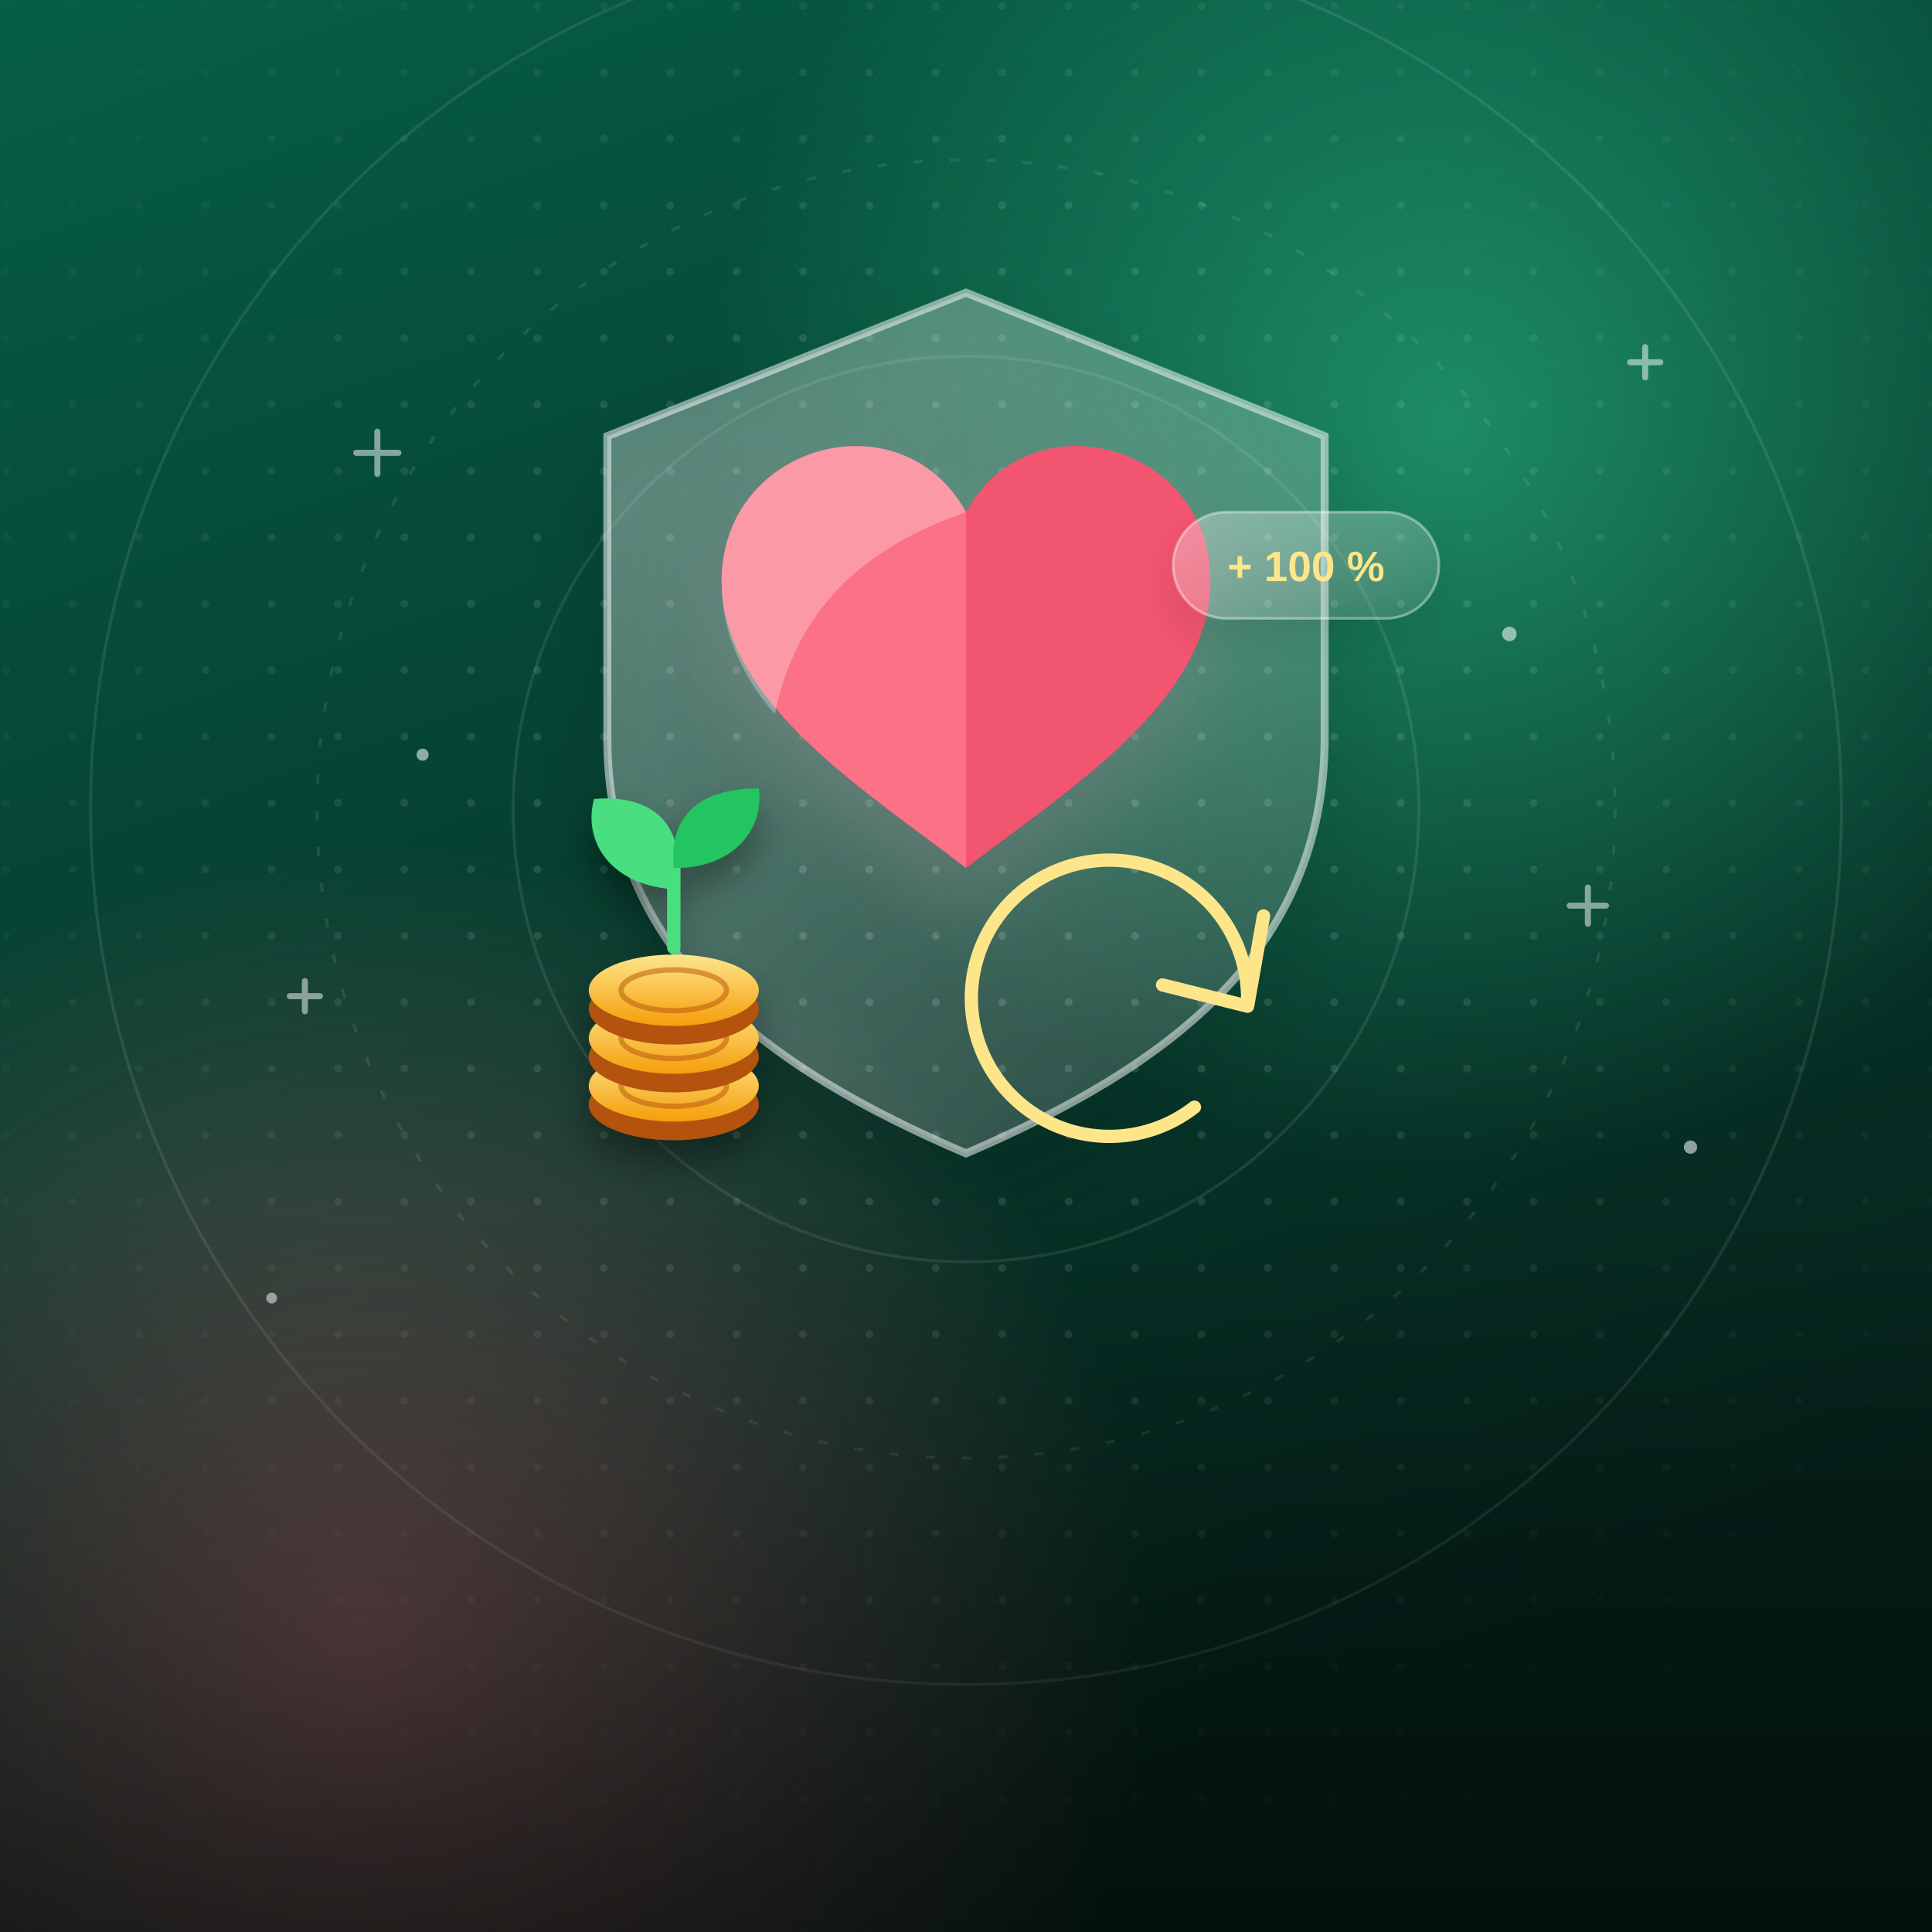
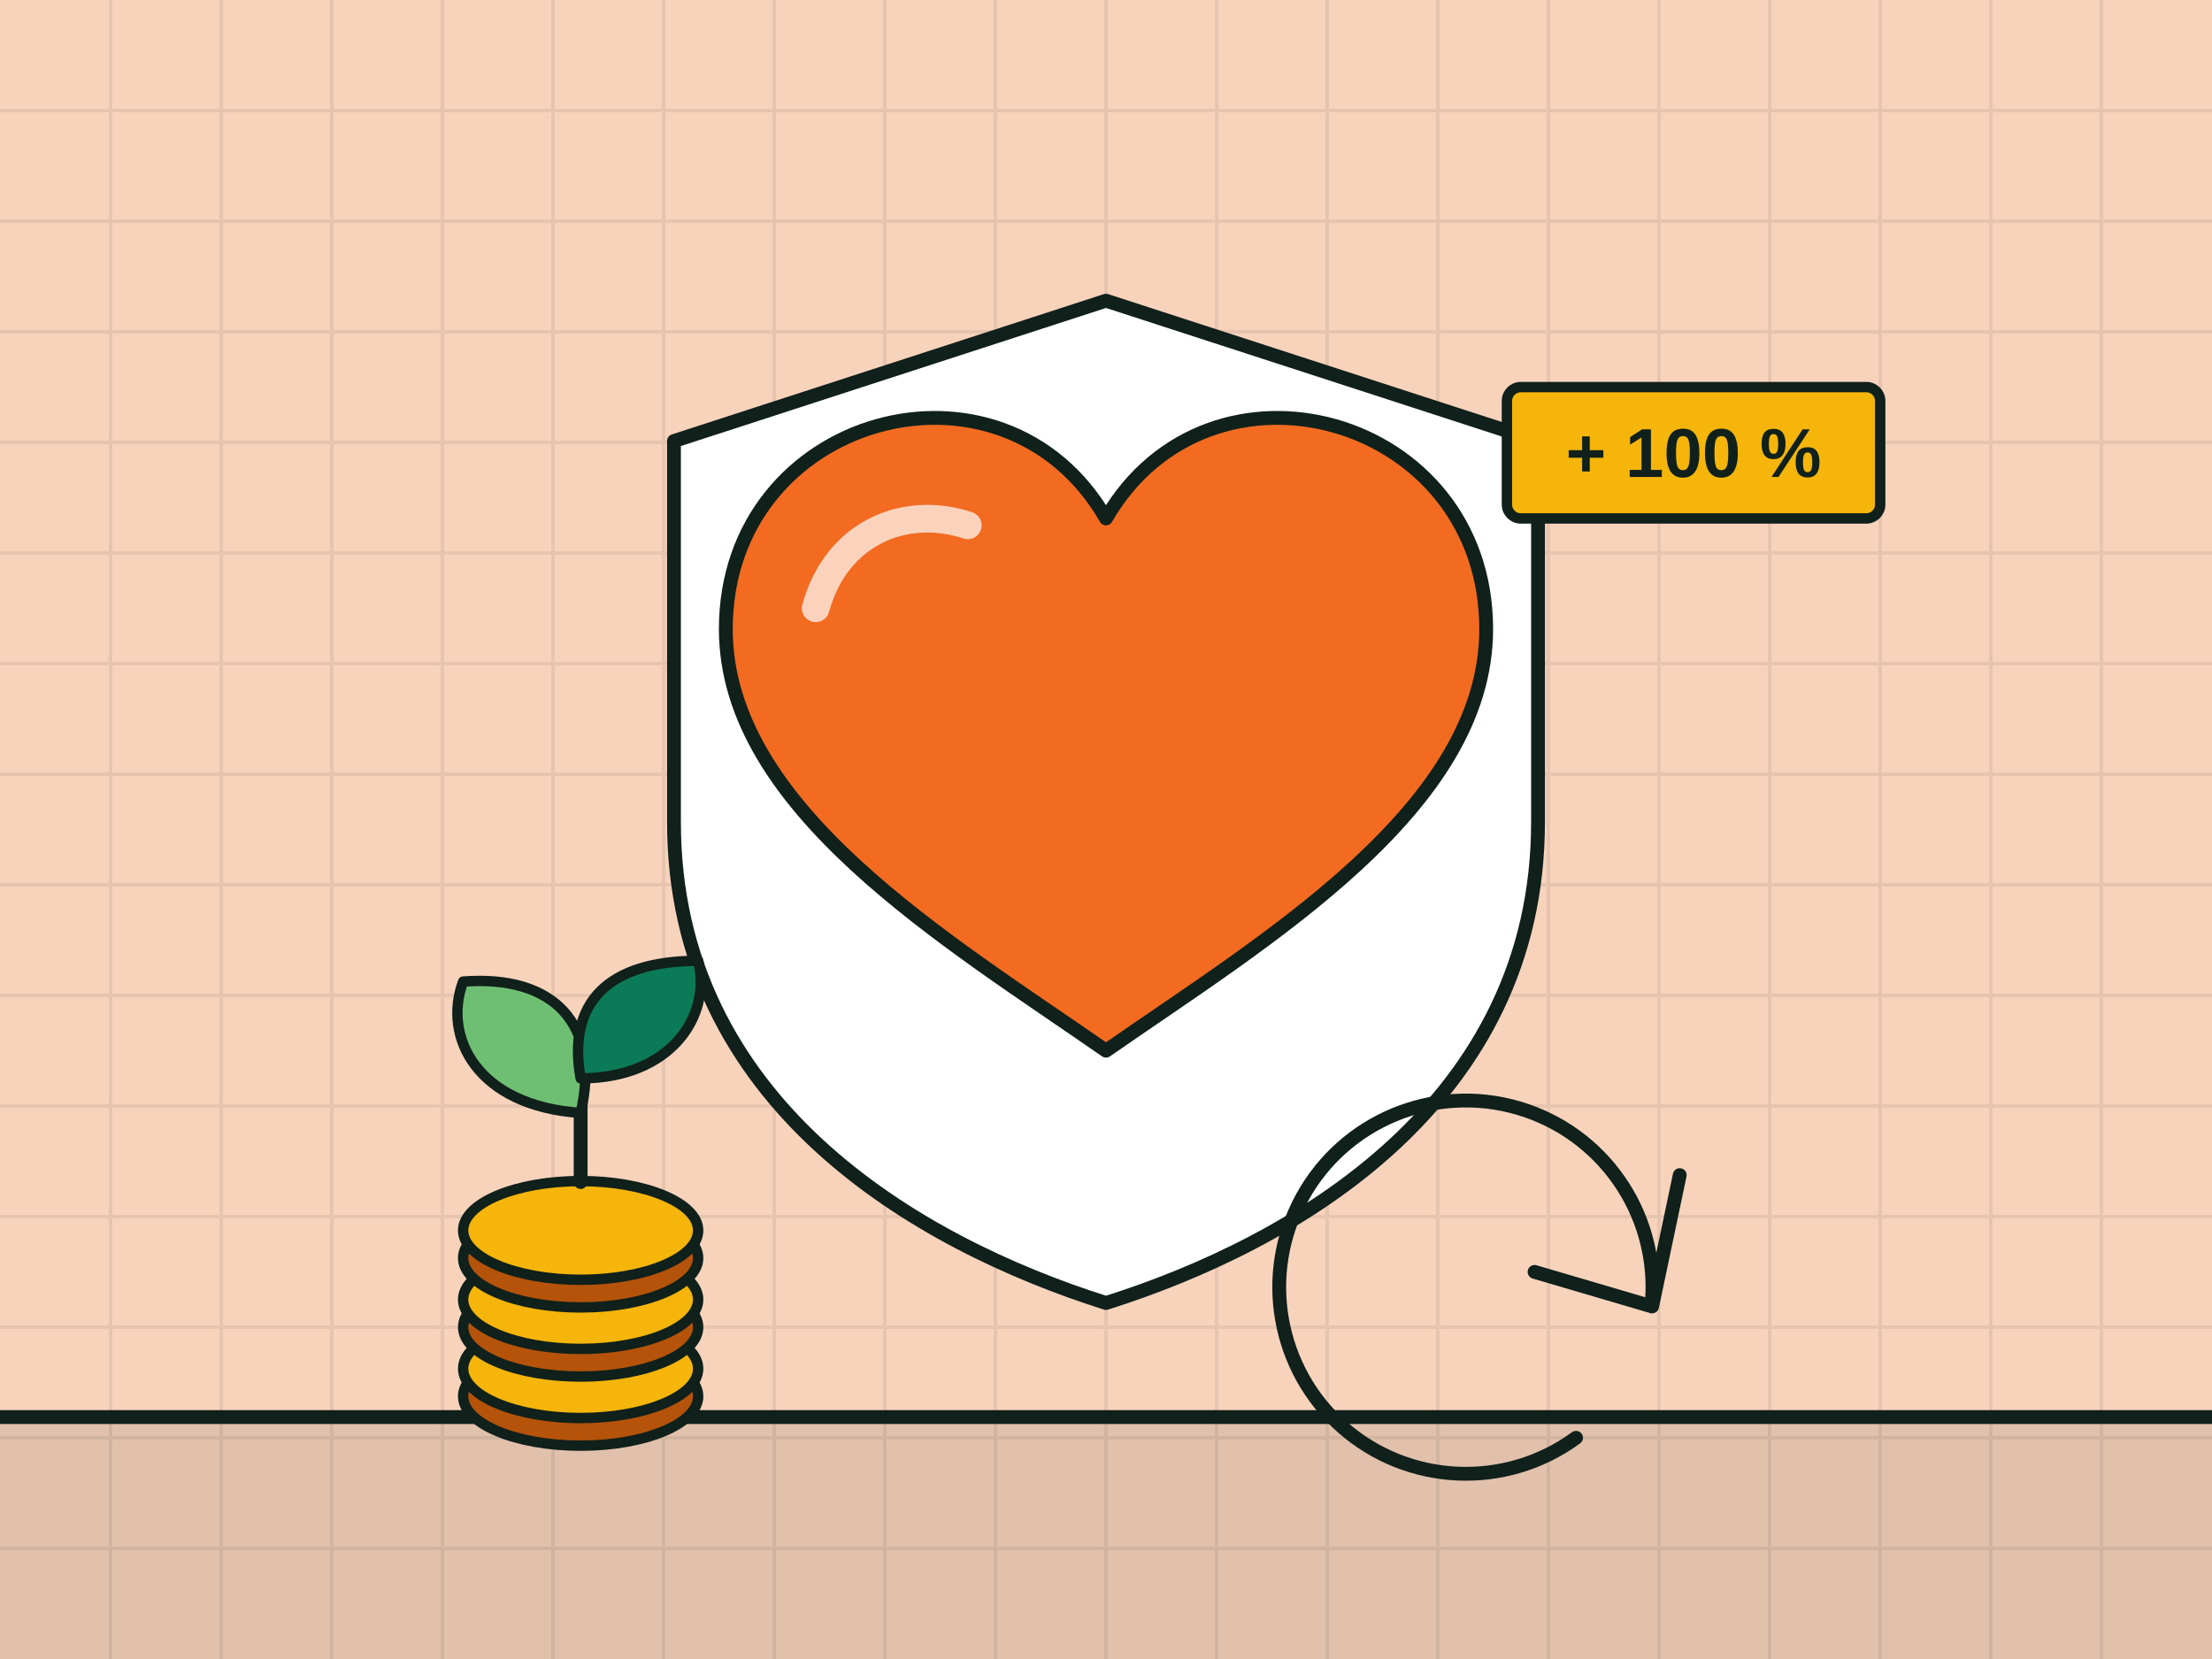
- <svg xmlns="http://www.w3.org/2000/svg" width="640" height="640" viewBox="0 0 640 640">
-   <defs>
-     <linearGradient id="bg" x1="0" y1="0" x2="0.35" y2="1">
-       <stop offset="0" stop-color="#065F46" />
-       <stop offset="1" stop-color="#06201A" />
-     </linearGradient>
-     <radialGradient id="glowA">
-       <stop offset="0" stop-color="#34D399" stop-opacity=".5" />
-       <stop offset="1" stop-color="#34D399" stop-opacity="0" />
-     </radialGradient>
-     <radialGradient id="glowB">
-       <stop offset="0" stop-color="#FB7185" stop-opacity=".38" />
-       <stop offset="1" stop-color="#FB7185" stop-opacity="0" />
-     </radialGradient>
-     <pattern id="dots" width="22" height="22" patternUnits="userSpaceOnUse">
-       <circle cx="2" cy="2" r="1.3" fill="#fff" fill-opacity=".18" />
-     </pattern>
-     <radialGradient id="fade" cx=".5" cy=".4" r=".62">
-       <stop offset="0" stop-color="#fff" />
-       <stop offset="1" stop-color="#000" />
-     </radialGradient>
-     <mask id="dotmask">
-       <rect width="640" height="640" fill="url(#fade)" />
-     </mask>
-     <linearGradient id="glass" x1="0" y1="0" x2="1" y2="1">
-       <stop offset="0" stop-color="#fff" stop-opacity=".34" />
-       <stop offset="1" stop-color="#fff" stop-opacity=".09" />
-     </linearGradient>
-     <linearGradient id="paper" x1="0" y1="0" x2="0" y2="1">
-       <stop offset="0" stop-color="#FFFFFF" />
-       <stop offset="1" stop-color="#DDE6EF" />
-     </linearGradient>
-     <linearGradient id="acc" x1="0" y1="0" x2="1" y2="1">
-       <stop offset="0" stop-color="#34D399" />
-       <stop offset="1" stop-color="#059669" />
-     </linearGradient>
-     <linearGradient id="warm" x1="0" y1="0" x2="0" y2="1">
-       <stop offset="0" stop-color="#FDE68A" />
-       <stop offset="1" stop-color="#F59E0B" />
-     </linearGradient>
-     <linearGradient id="ground" x1="0" y1="0" x2="0" y2="1">
-       <stop offset="0" stop-color="#000" stop-opacity="0" />
-       <stop offset="1" stop-color="#000" stop-opacity=".45" />
-     </linearGradient>
-     <filter id="sh" x="-30%" y="-30%" width="160%" height="175%">
-       <feDropShadow dx="0" dy="16" stdDeviation="14" flood-color="#000" flood-opacity=".42" />
-     </filter>
-     <filter id="sh2" x="-30%" y="-30%" width="160%" height="175%">
-       <feDropShadow dx="0" dy="8" stdDeviation="7" flood-color="#000" flood-opacity=".35" />
-     </filter>
-     <filter id="soft" x="-50%" y="-50%" width="200%" height="200%">
-       <feGaussianBlur stdDeviation="9" />
-     </filter>
-   </defs>
-   <rect width="640" height="640" fill="url(#bg)" />
-   <circle cx="480" cy="140" r="250" fill="url(#glowA)" />
-   <circle cx="120" cy="540" r="260" fill="url(#glowB)" />
-   <rect width="640" height="640" fill="url(#dots)" mask="url(#dotmask)" />
-   <g fill="none" stroke="#fff" stroke-opacity=".09">
-     <circle cx="320" cy="268" r="150" />
-     <circle cx="320" cy="268" r="215" stroke-dasharray="3 9" />
-     <circle cx="320" cy="268" r="290" />
+ <svg xmlns="http://www.w3.org/2000/svg" width="640" height="480" viewBox="0 0 640 480">
+   <rect width="640" height="480" fill="#F8D3BC" />
+   <path d="M32 0V480M64 0V480M96 0V480M128 0V480M160 0V480M192 0V480M224 0V480M256 0V480M288 0V480M320 0V480M352 0V480M384 0V480M416 0V480M448 0V480M480 0V480M512 0V480M544 0V480M576 0V480M608 0V480M0 32H640M0 64H640M0 96H640M0 128H640M0 160H640M0 192H640M0 224H640M0 256H640M0 288H640M0 320H640M0 352H640M0 384H640M0 416H640M0 448H640" stroke="#10201B" stroke-opacity=".08" stroke-width="1" fill="none" />
+   <rect y="410" width="640" height="70" fill="#10201B" fill-opacity=".1" />
+   <path d="M0 410H640" stroke="#10201B" stroke-width="4" stroke-linejoin="round" stroke-linecap="round" fill="none" />
+   <path d="M320 87L445 127.6V237.8C445 319 375 359.6 320 377C265 359.6 195 319 195 237.8V127.6Z" fill="#FFFFFF" stroke="#10201B" stroke-width="4" stroke-linejoin="round" stroke-linecap="round" />
+   <path d="M320 150c-30-52-110-30-110 32 0 52 64 90 110 122 46-32 110-70 110-122 0-62-80-84-110-32z" fill="#F26B21" stroke="#10201B" stroke-width="4" stroke-linejoin="round" stroke-linecap="round" />
+   <path d="M236 176c6-22 26-30 44-24" fill="none" stroke="#FFFFFF" stroke-opacity=".7" stroke-width="8" stroke-linecap="round" />
+   <ellipse cx="168" cy="404" rx="34" ry="14.28" fill="#B45309" stroke="#10201B" stroke-width="3" stroke-linejoin="round" stroke-linecap="round" />
+   <ellipse cx="168" cy="396" rx="34" ry="14.28" fill="#F5B50A" stroke="#10201B" stroke-width="3" stroke-linejoin="round" stroke-linecap="round" />
+   <ellipse cx="168" cy="384" rx="34" ry="14.28" fill="#B45309" stroke="#10201B" stroke-width="3" stroke-linejoin="round" stroke-linecap="round" />
+   <ellipse cx="168" cy="376" rx="34" ry="14.28" fill="#F5B50A" stroke="#10201B" stroke-width="3" stroke-linejoin="round" stroke-linecap="round" />
+   <ellipse cx="168" cy="364" rx="34" ry="14.28" fill="#B45309" stroke="#10201B" stroke-width="3" stroke-linejoin="round" stroke-linecap="round" />
+   <ellipse cx="168" cy="356" rx="34" ry="14.28" fill="#F5B50A" stroke="#10201B" stroke-width="3" stroke-linejoin="round" stroke-linecap="round" />
+   <path d="M168 342v-40" stroke="#10201B" stroke-width="4" stroke-linejoin="round" stroke-linecap="round" fill="none" />
+   <path d="M168 322c-30-2-40-22-34-38 26-2 40 12 34 38z" fill="#6FBF73" stroke="#10201B" stroke-width="3" stroke-linejoin="round" stroke-linecap="round" />
+   <path d="M168 312c26 0 38-18 34-34-26 0-38 12-34 34z" fill="#0B7A57" stroke="#10201B" stroke-width="3" stroke-linejoin="round" stroke-linecap="round" />
+   <g fill="none" stroke="#10201B" stroke-width="4" stroke-linejoin="round" stroke-linecap="round">
+     <path d="M478 376a54 54 0 1 0-22 40" />
+     <path d="M486 340l-8 38-34-10" />
  </g>
-   <g stroke="#fff" stroke-opacity=".5" stroke-width="2" stroke-linecap="round">
-     <path d="M118 150h14M125 143v14" />
-     <path d="M520 300h12M526 294v12" />
-     <path d="M540 120h10M545 115v10" />
-     <path d="M96 330h10M101 325v10" />
-   </g>
-   <g fill="#fff" fill-opacity=".55">
-     <circle cx="500" cy="210" r="2.4" />
-     <circle cx="140" cy="250" r="2" />
-     <circle cx="560" cy="380" r="2.2" />
-     <circle cx="90" cy="430" r="1.8" />
-   </g>
-   <g transform="translate(0 -30) translate(320 285) scale(.88) translate(-320 -285)">
-     <g filter="url(#sh)">
-       <path d="M320 105.4 L455 159.4 V272.8 C455 353.8 395.6 397 320 429.4 C244.4 397 185 353.8 185 272.8 V159.4 Z" fill="url(#glass)" stroke="#fff" stroke-opacity=".5" stroke-width="3" />
-       <path d="M320 188c-24-44-92-26-92 26 0 46 56 80 92 108 36-28 92-62 92-108 0-52-68-70-92-26z" fill="#FB7185" />
-       <path d="M320 188c-24-44-92-26-92 26 0 20 8 36 20 50 10-48 44-66 72-76z" fill="#fff" fill-opacity=".28" />
-       <path d="M320 188c24-44 92-26 92 26 0 46-56 80-92 108z" fill="#E11D48" fill-opacity=".35" />
-     </g>
-     <g filter="url(#sh2)">
-       <ellipse cx="210" cy="411" rx="32" ry="13.44" fill="#B45309" />
-       <ellipse cx="210" cy="404" rx="32" ry="13.44" fill="url(#warm)" />
-       <ellipse cx="210" cy="404" rx="19.84" ry="7.68" fill="none" stroke="#B45309" stroke-opacity=".5" stroke-width="2" />
-       <ellipse cx="210" cy="393" rx="32" ry="13.44" fill="#B45309" />
-       <ellipse cx="210" cy="386" rx="32" ry="13.44" fill="url(#warm)" />
-       <ellipse cx="210" cy="386" rx="19.84" ry="7.68" fill="none" stroke="#B45309" stroke-opacity=".5" stroke-width="2" />
-       <ellipse cx="210" cy="375" rx="32" ry="13.44" fill="#B45309" />
-       <ellipse cx="210" cy="368" rx="32" ry="13.44" fill="url(#warm)" />
-       <ellipse cx="210" cy="368" rx="19.84" ry="7.68" fill="none" stroke="#B45309" stroke-opacity=".5" stroke-width="2" />
-       <path d="M210 352V316" stroke="#4ADE80" stroke-width="5" stroke-linecap="round" />
-       <path d="M210 330c-26-2-34-20-30-34 22-2 36 10 30 34z" fill="#4ADE80" />
-       <path d="M210 322c24 0 34-16 32-30-22 0-34 10-32 30z" fill="#22C55E" />
-     </g>
-     <g fill="none" stroke="#FDE68A" stroke-width="5" stroke-linecap="round" stroke-linejoin="round">
-       <path d="M426 372a52 52 0 1 0-20 40" />
-       <path d="M432 340l-6 34 -32-8" />
-     </g>
-     <g filter="url(#sh2)">
-       <rect x="398" y="188" width="100" height="40" rx="20" fill="url(#glass)" stroke="#fff" stroke-opacity=".38" />
-       <text x="448" y="214" text-anchor="middle" font-family="Arial" font-weight="800" font-size="16" fill="#FDE68A">+ 100 %</text>
-     </g>
-   </g>
-   <rect y="400" width="640" height="240" fill="url(#ground)" />
+   <rect x="436" y="112" width="108" height="38" rx="4" fill="#F5B50A" stroke="#10201B" stroke-width="3" stroke-linejoin="round" stroke-linecap="round" />
+   <text x="490" y="138" text-anchor="middle" font-family="Arial, Helvetica, sans-serif" font-weight="700" font-size="20" fill="#10201B">+ 100 %</text>
</svg>
